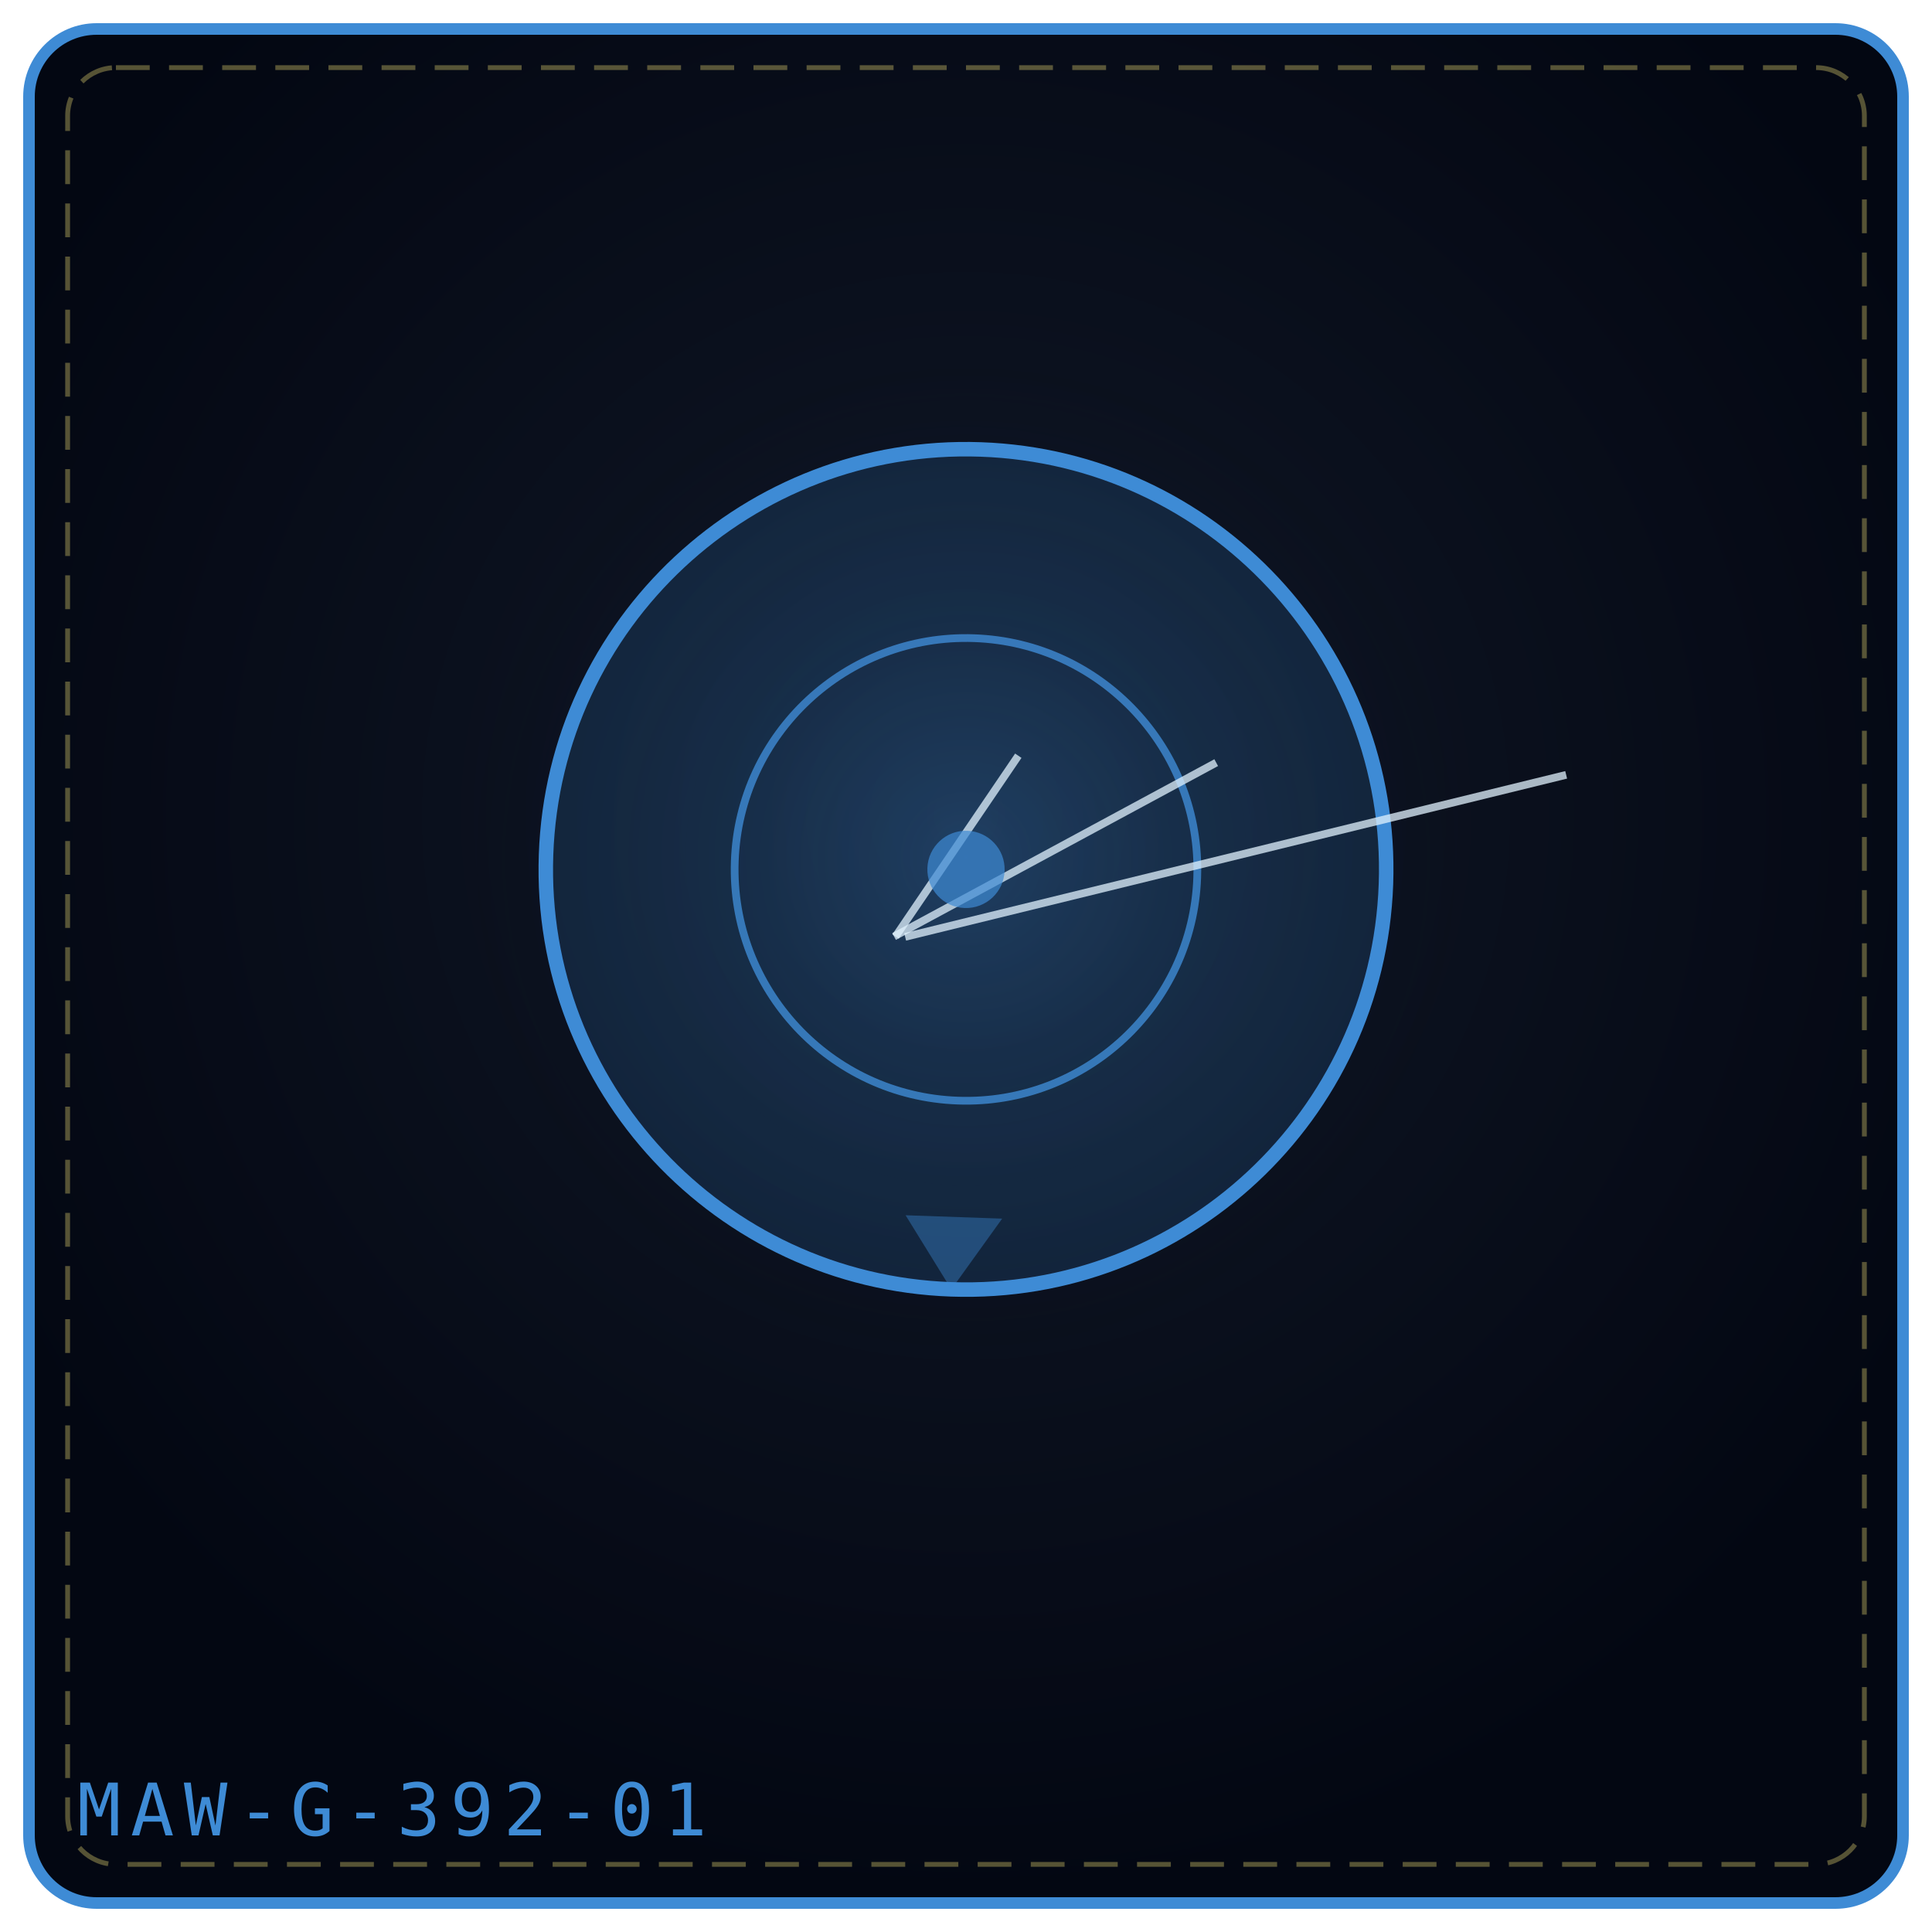
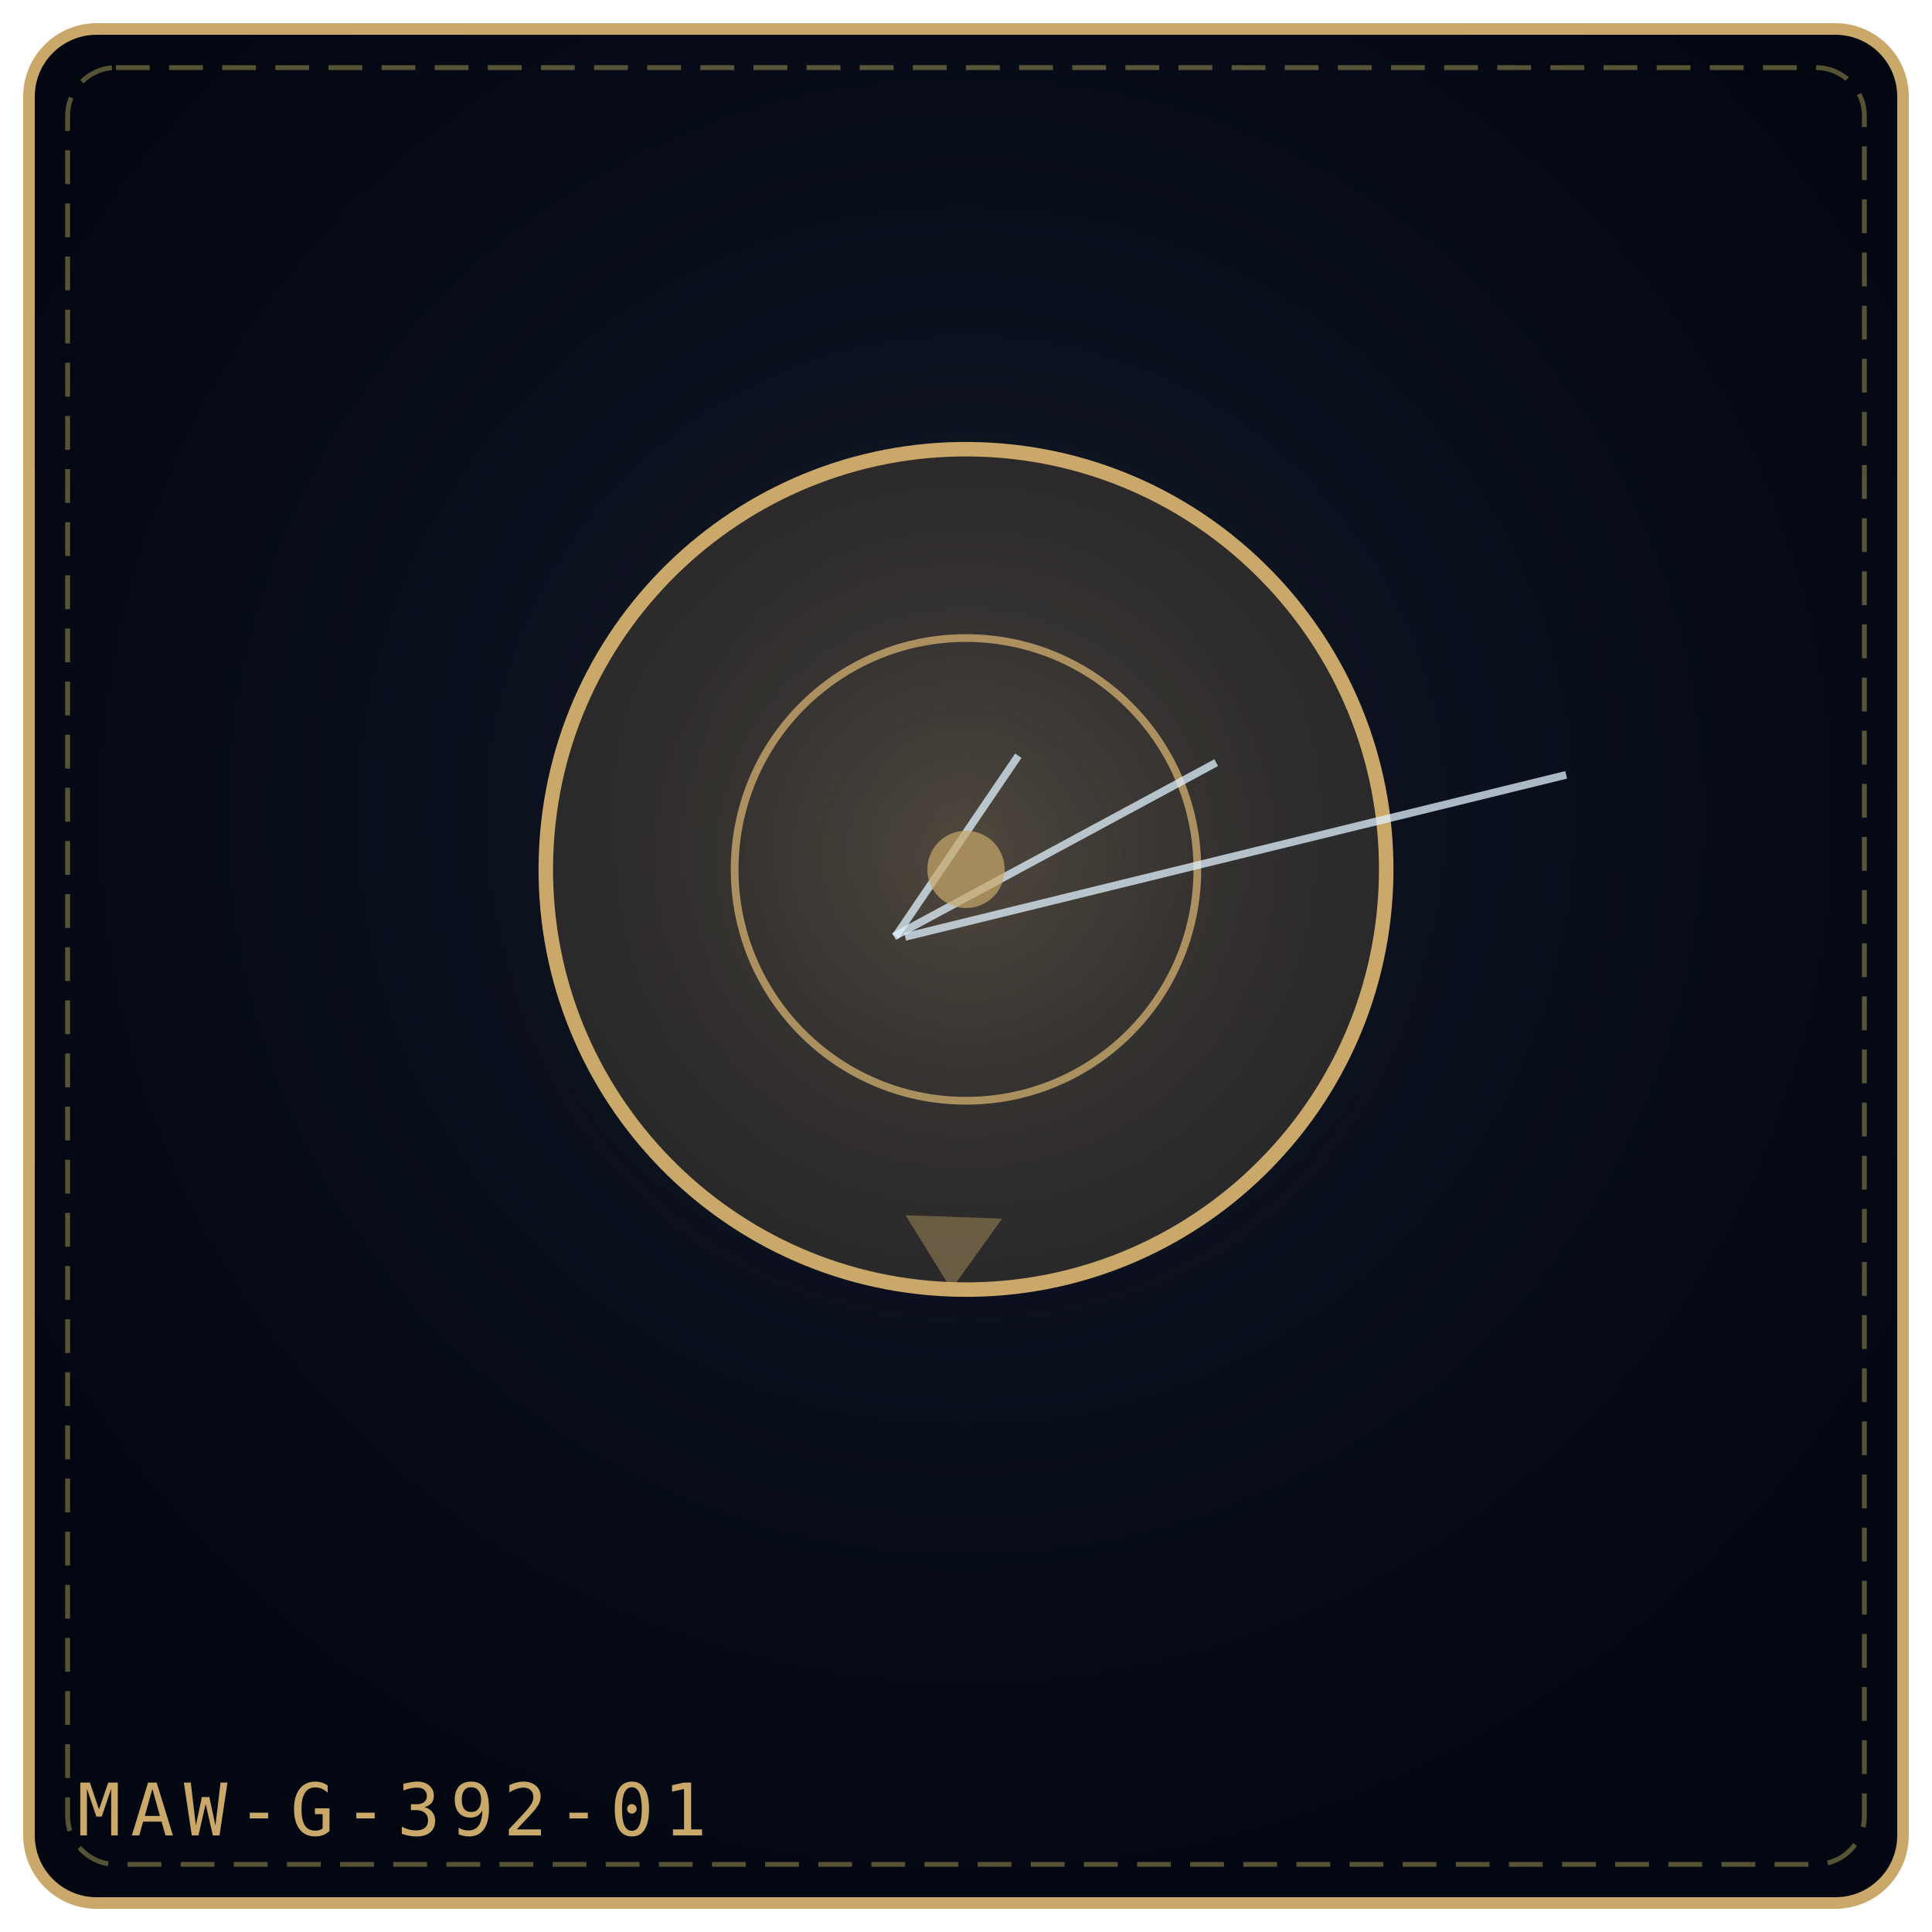
<svg xmlns="http://www.w3.org/2000/svg" viewBox="0 0 400 400" width="100%" height="100%" role="img" aria-label="THE RISING CHARM">
  <defs>
    <radialGradient id="bge3e6c0" cx="50%" cy="42%" r="58%">
      <stop offset="0%" stop-color="#111827" />
      <stop offset="100%" stop-color="#030712" />
    </radialGradient>
    <radialGradient id="gle3e6c0" cx="50%" cy="46%" r="42%">
-       <stop offset="0%" stop-color="#3e8bd5" stop-opacity=".22" />
+       <stop offset="0%" stop-color="#c9a86a" stop-opacity=".22" />
      <stop offset="100%" stop-color="#000" stop-opacity="0" />
    </radialGradient>
  </defs>
-   <rect x="6" y="6" width="388" height="388" rx="14" fill="url(#bge3e6c0)" stroke="#3e8bd5" stroke-width="2.4" />
+   <rect x="6" y="6" width="388" height="388" rx="14" fill="url(#bge3e6c0)" stroke="#c9a86a" stroke-width="2.4" />
  <rect x="14" y="14" width="372" height="372" rx="10" fill="none" stroke="#f1df76" stroke-width="1" stroke-dasharray="7 4" opacity=".35" />
  <circle cx="200" cy="188" r="130" fill="url(#gle3e6c0)" />
  <g transform="rotate(2 200.0 180.0)">
-     <circle cx="200.0" cy="180.0" r="87" fill="#3e8bd5" fill-opacity=".16" stroke="#3e8bd5" stroke-width="3" />
-     <circle cx="200.0" cy="180.0" r="47.9" fill="none" stroke="#3e8bd5" stroke-width="1.6" opacity=".8" />
+     <circle cx="200.0" cy="180.0" r="87" fill="#c9a86a" fill-opacity=".16" stroke="#c9a86a" stroke-width="3" />
+     <circle cx="200.0" cy="180.0" r="47.9" fill="none" stroke="#c9a86a" stroke-width="1.6" opacity=".8" />
    <path d="M210.0 156.1 L185.9 194.4" fill="none" stroke="#e0f2fe" stroke-width="1.6" opacity=".75" />
    <path d="M323.5 156.1 L187.9 194.4" fill="none" stroke="#e0f2fe" stroke-width="1.6" opacity=".75" />
    <path d="M251.0 156.1 L185.6 194.4" fill="none" stroke="#e0f2fe" stroke-width="1.6" opacity=".75" />
-     <circle cx="200.0" cy="180.0" r="8" fill="#3e8bd5" fill-opacity=".7" />
-     <path d="M200.0 267.0 L190.0 252.0 L210.0 252.0 Z" fill="#3e8bd5" fill-opacity=".4" />
+     <circle cx="200.0" cy="180.0" r="8" fill="#c9a86a" fill-opacity=".7" />
+     <path d="M200.0 267.0 L190.0 252.0 L210.0 252.0 Z" fill="#c9a86a" fill-opacity=".4" />
  </g>
-   <text x="16" y="380" font-family="monospace" font-size="15" letter-spacing="2" fill="#3e8bd5">MAW-G-392-01</text>
+   <text x="16" y="380" font-family="monospace" font-size="15" letter-spacing="2" fill="#c9a86a">MAW-G-392-01</text>
</svg>
